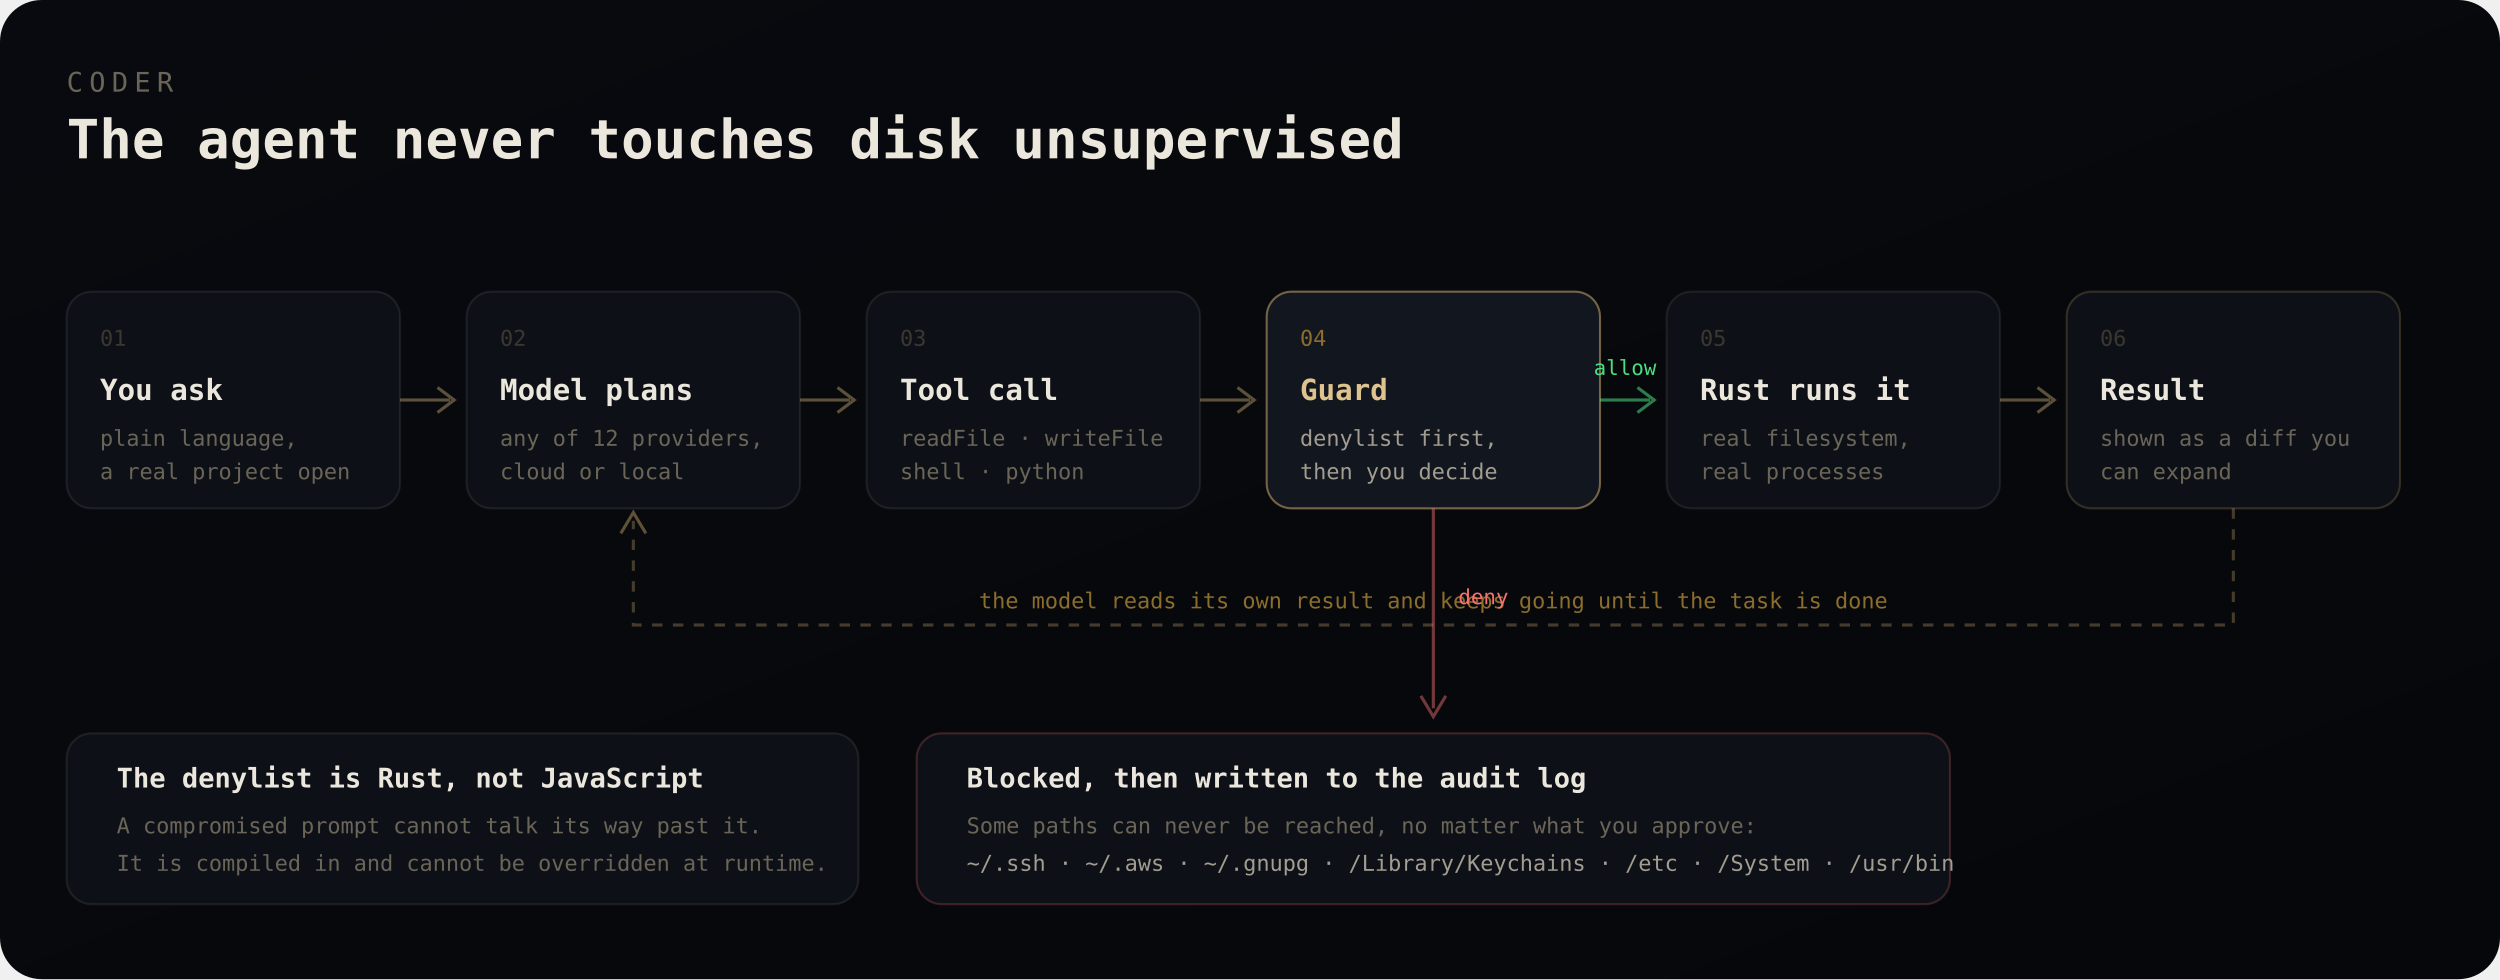
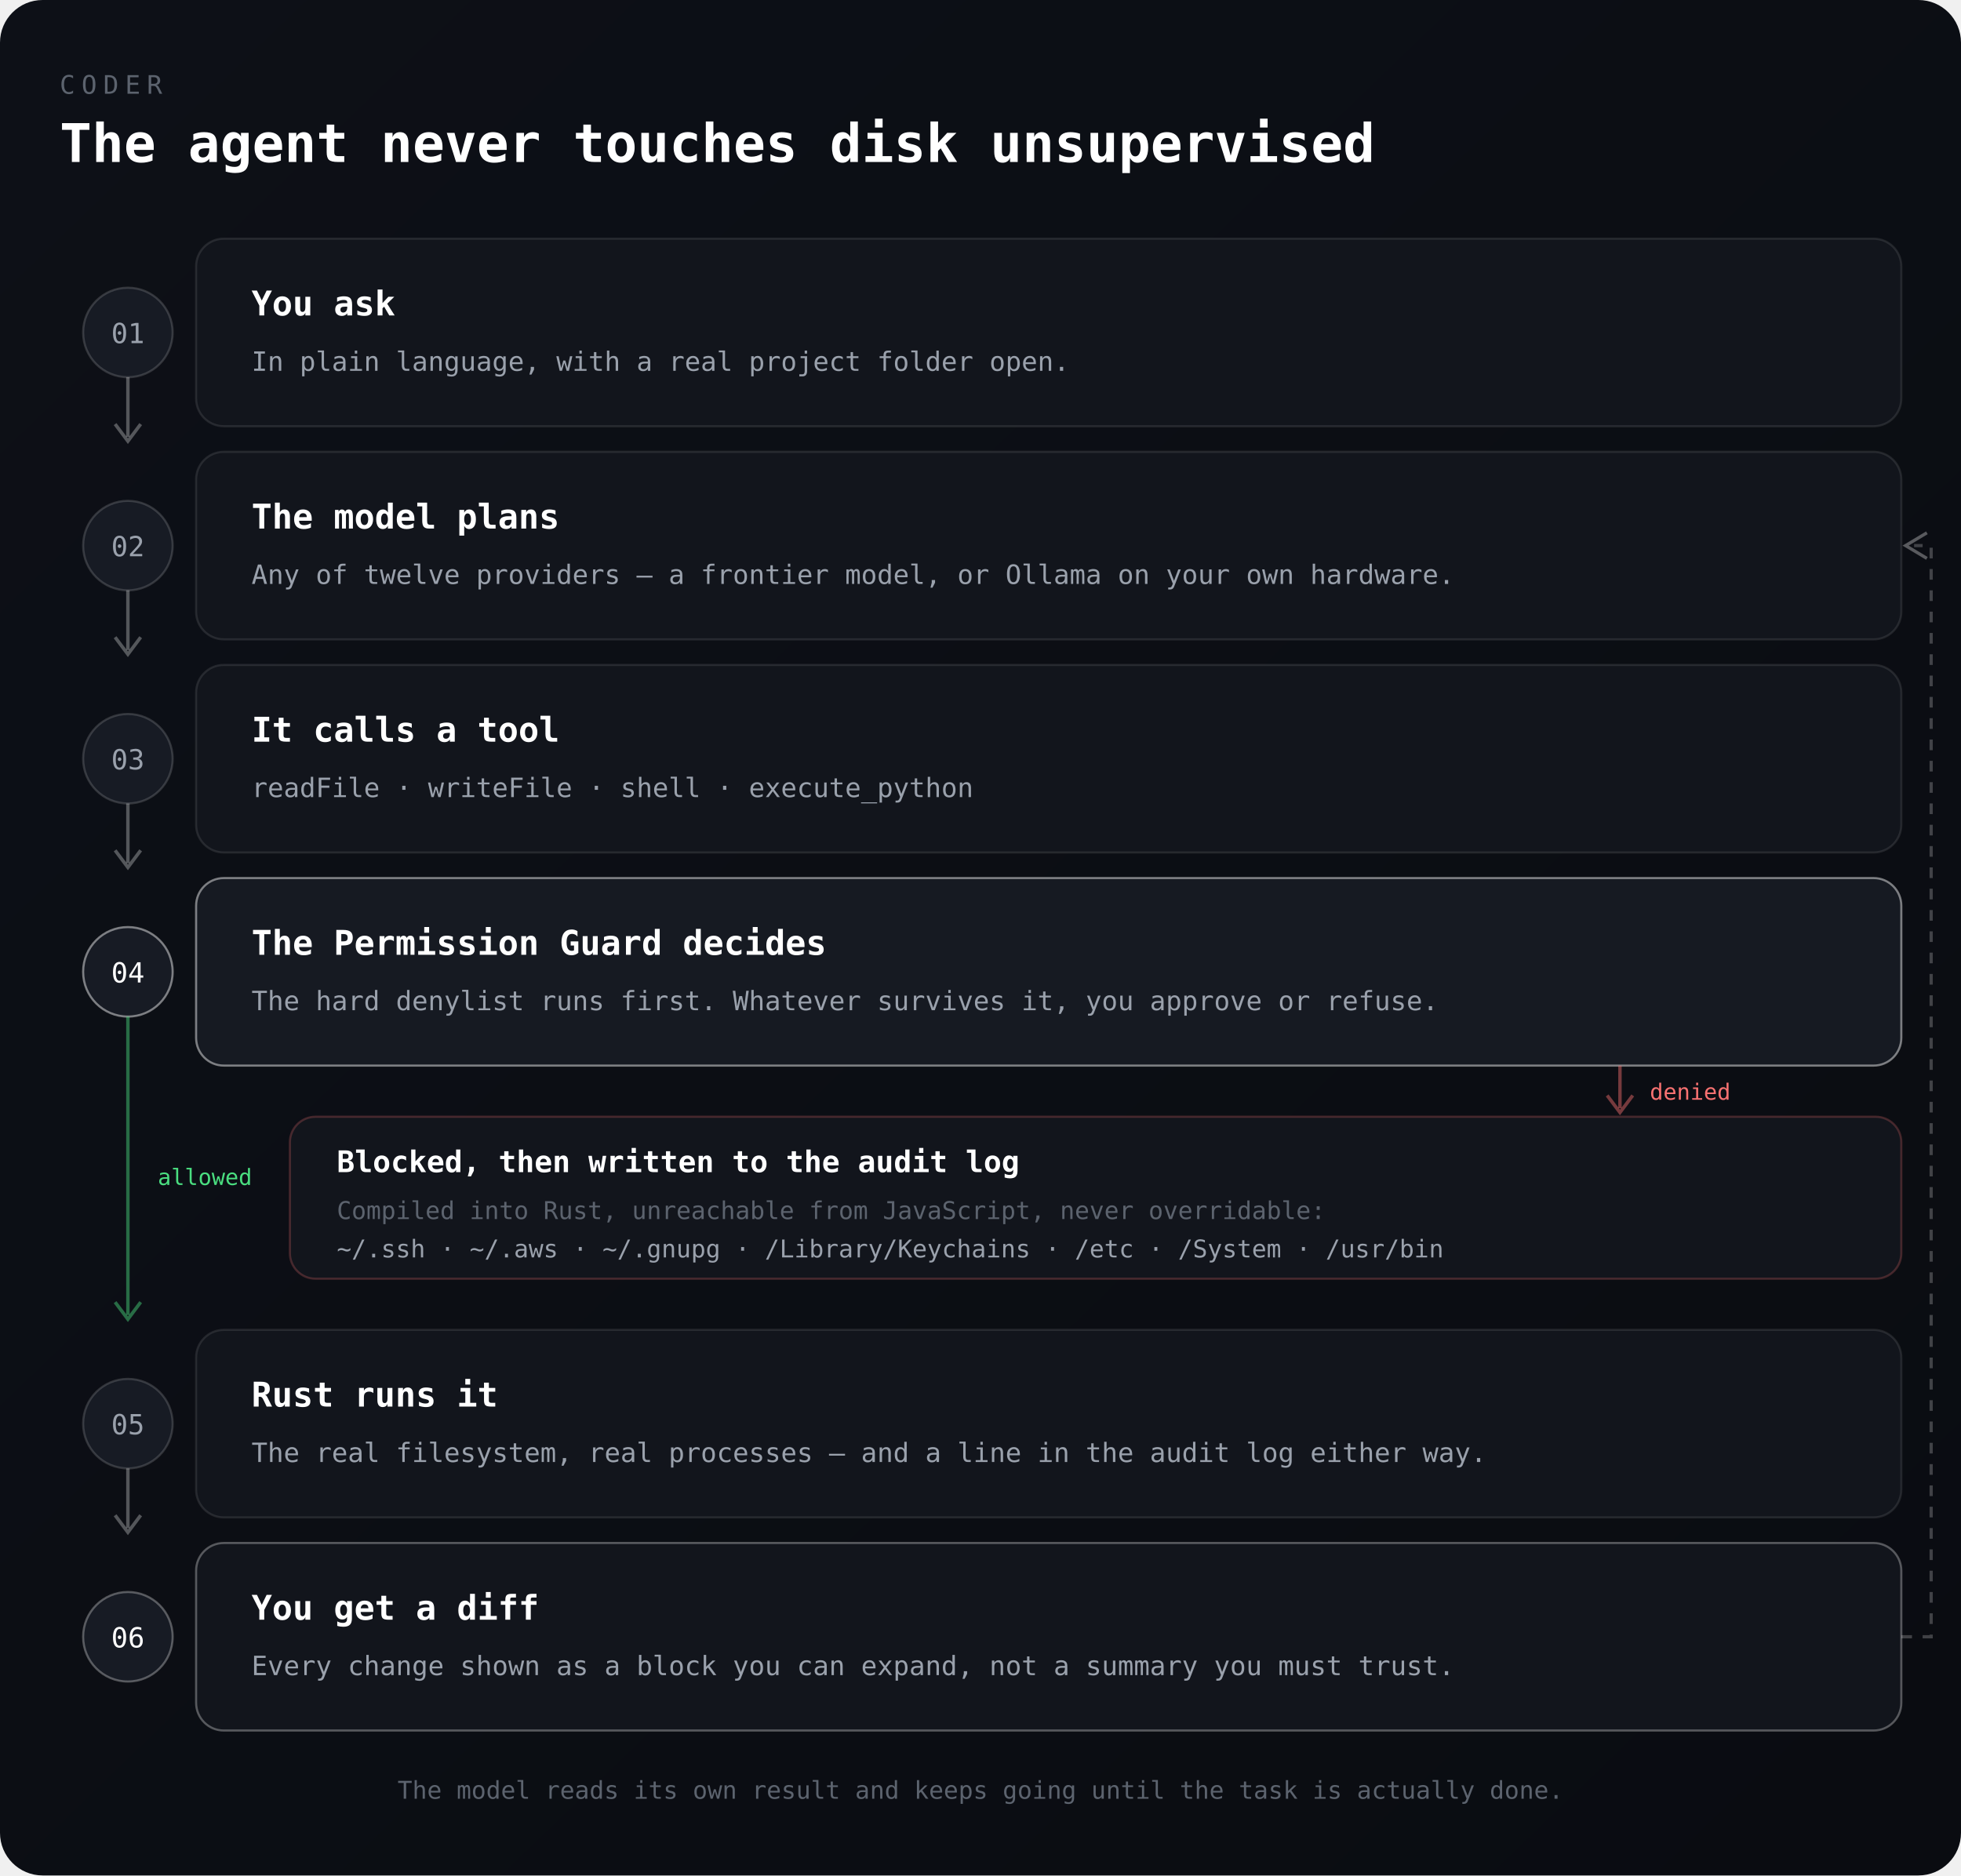
- <svg xmlns="http://www.w3.org/2000/svg" viewBox="0 0 1200 470" width="1200" height="470" role="img" aria-labelledby="cTitle cDesc">
+ <svg xmlns="http://www.w3.org/2000/svg" viewBox="0 0 920 880" width="920" height="880" role="img" aria-labelledby="cTitle cDesc">
  <defs>
    <linearGradient id="cBg" x1="0" y1="0" x2="1" y2="1">
-       <stop offset="0" stop-color="#080a0f" />
-       <stop offset="1" stop-color="#06070a" />
+       <stop offset="0" stop-color="#0d1017" />
+       <stop offset="1" stop-color="#0a0c11" />
    </linearGradient>
    <linearGradient id="cRule" x1="0" y1="0" x2="1" y2="0">
-       <stop offset="0" stop-color="#c9a96e" stop-opacity="0.55" />
-       <stop offset="1" stop-color="#c9a96e" stop-opacity="0" />
+       <stop offset="0" stop-color="#ffffff" stop-opacity="0.32" />
+       <stop offset="1" stop-color="#ffffff" stop-opacity="0" />
    </linearGradient>
  </defs>
-   <rect x="0" y="0" width="1200" height="470" rx="20" fill="url(#cBg)" />
-   <text x="32" y="44" font-family="ui-monospace, SFMono-Regular, Menlo, monospace" font-size="13" fill="#6b6558" letter-spacing="3">CODER</text>
-   <text x="32" y="76" font-family="ui-monospace, SFMono-Regular, Menlo, monospace" font-size="26" font-weight="700" fill="#ece7dc">The agent never touches disk unsupervised</text>
-   <line x1="32" y1="92" x2="1168" y2="92" stroke="url(#cRule)" />
+   <rect x="0" y="0" width="920" height="880" rx="20" fill="url(#cBg)" />
+   <text x="28" y="44" font-family="ui-monospace, SFMono-Regular, Menlo, monospace" font-size="12" fill="#5c636e" letter-spacing="3">CODER</text>
+   <text x="28" y="76" font-family="ui-monospace, SFMono-Regular, Menlo, monospace" font-size="25" font-weight="700" fill="#ffffff">The agent never touches disk unsupervised</text>
+   <line x1="28" y1="94" x2="892" y2="94" stroke="url(#cRule)" />
  <g font-family="ui-monospace, SFMono-Regular, Menlo, monospace">
-     <rect x="32" y="140" width="160" height="104" rx="12" fill="#0d1117" stroke="#ffffff" stroke-opacity="0.08" />
-     <text x="48" y="166" font-size="10.5" fill="#3a3730">01</text>
-     <text x="48" y="192" font-size="14" font-weight="700" fill="#ece7dc">You ask</text>
-     <text x="48" y="214" font-size="10.5" fill="#6b6558">plain language,</text>
-     <text x="48" y="230" font-size="10.5" fill="#6b6558">a real project open</text>
-     <g stroke="#c9a96e" stroke-opacity="0.45" stroke-width="1.5" fill="none">
-       <path d="M192 192 L216 192" />
-       <path d="M210 186 L218 192 L210 198" />
+     <rect x="92" y="112" width="800" height="88" rx="13" fill="#12151c" stroke="#ffffff" stroke-opacity="0.10" />
+     <circle cx="60" cy="156" r="21" fill="#171b24" stroke="#ffffff" stroke-opacity="0.16" />
+     <text x="60" y="161" font-size="13" fill="#9aa1ac" text-anchor="middle">01</text>
+     <text x="118" y="148" font-size="16" font-weight="700" fill="#ffffff">You ask</text>
+     <text x="118" y="174" font-size="12.5" fill="#9aa1ac">In plain language, with a real project folder open.</text>
+     <g stroke="#ffffff" stroke-opacity="0.30" stroke-width="1.6" fill="none">
+       <path d="M60 177 L60 205" />
+       <path d="M54 199 L60 207 L66 199" />
    </g>
-     <rect x="224" y="140" width="160" height="104" rx="12" fill="#0d1117" stroke="#ffffff" stroke-opacity="0.08" />
-     <text x="240" y="166" font-size="10.5" fill="#3a3730">02</text>
-     <text x="240" y="192" font-size="14" font-weight="700" fill="#ece7dc">Model plans</text>
-     <text x="240" y="214" font-size="10.5" fill="#6b6558">any of 12 providers,</text>
-     <text x="240" y="230" font-size="10.5" fill="#6b6558">cloud or local</text>
-     <g stroke="#c9a96e" stroke-opacity="0.45" stroke-width="1.5" fill="none">
-       <path d="M384 192 L408 192" />
-       <path d="M402 186 L410 192 L402 198" />
+     <rect x="92" y="212" width="800" height="88" rx="13" fill="#12151c" stroke="#ffffff" stroke-opacity="0.10" />
+     <circle cx="60" cy="256" r="21" fill="#171b24" stroke="#ffffff" stroke-opacity="0.16" />
+     <text x="60" y="261" font-size="13" fill="#9aa1ac" text-anchor="middle">02</text>
+     <text x="118" y="248" font-size="16" font-weight="700" fill="#ffffff">The model plans</text>
+     <text x="118" y="274" font-size="12.5" fill="#9aa1ac">Any of twelve providers — a frontier model, or Ollama on your own hardware.</text>
+     <g stroke="#ffffff" stroke-opacity="0.30" stroke-width="1.6" fill="none">
+       <path d="M60 277 L60 305" />
+       <path d="M54 299 L60 307 L66 299" />
    </g>
-     <rect x="416" y="140" width="160" height="104" rx="12" fill="#0d1117" stroke="#ffffff" stroke-opacity="0.08" />
-     <text x="432" y="166" font-size="10.5" fill="#3a3730">03</text>
-     <text x="432" y="192" font-size="14" font-weight="700" fill="#ece7dc">Tool call</text>
-     <text x="432" y="214" font-size="10.5" fill="#6b6558">readFile · writeFile</text>
-     <text x="432" y="230" font-size="10.5" fill="#6b6558">shell · python</text>
-     <g stroke="#c9a96e" stroke-opacity="0.45" stroke-width="1.5" fill="none">
-       <path d="M576 192 L600 192" />
-       <path d="M594 186 L602 192 L594 198" />
+     <rect x="92" y="312" width="800" height="88" rx="13" fill="#12151c" stroke="#ffffff" stroke-opacity="0.10" />
+     <circle cx="60" cy="356" r="21" fill="#171b24" stroke="#ffffff" stroke-opacity="0.16" />
+     <text x="60" y="361" font-size="13" fill="#9aa1ac" text-anchor="middle">03</text>
+     <text x="118" y="348" font-size="16" font-weight="700" fill="#ffffff">It calls a tool</text>
+     <text x="118" y="374" font-size="12.5" fill="#9aa1ac">readFile · writeFile · shell · execute_python</text>
+     <g stroke="#ffffff" stroke-opacity="0.30" stroke-width="1.6" fill="none">
+       <path d="M60 377 L60 405" />
+       <path d="M54 399 L60 407 L66 399" />
    </g>
-     <rect x="608" y="140" width="160" height="104" rx="12" fill="#12161f" stroke="#c9a96e" stroke-opacity="0.55" />
-     <text x="624" y="166" font-size="10.5" fill="#8b6d2c">04</text>
-     <text x="624" y="192" font-size="14" font-weight="700" fill="#dfc38e">Guard</text>
-     <text x="624" y="214" font-size="10.5" fill="#a39d91">denylist first,</text>
-     <text x="624" y="230" font-size="10.5" fill="#a39d91">then you decide</text>
-     <g stroke="#4ade80" stroke-opacity="0.55" stroke-width="1.5" fill="none">
-       <path d="M768 192 L792 192" />
-       <path d="M786 186 L794 192 L786 198" />
+     <rect x="92" y="412" width="800" height="88" rx="13" fill="#161a22" stroke="#ffffff" stroke-opacity="0.45" />
+     <circle cx="60" cy="456" r="21" fill="#171b24" stroke="#ffffff" stroke-opacity="0.45" />
+     <text x="60" y="461" font-size="13" fill="#ffffff" text-anchor="middle">04</text>
+     <text x="118" y="448" font-size="16" font-weight="700" fill="#ffffff">The Permission Guard decides</text>
+     <text x="118" y="474" font-size="12.5" fill="#9aa1ac">The hard denylist runs first. Whatever survives it, you approve or refuse.</text>
+     <g stroke="#f87171" stroke-opacity="0.45" stroke-width="1.6" fill="none">
+       <path d="M760 500 L760 520" />
+       <path d="M754 514 L760 522 L766 514" />
    </g>
-     <text x="780" y="180" font-size="10" fill="#4ade80" text-anchor="middle">allow</text>
-     <rect x="800" y="140" width="160" height="104" rx="12" fill="#0d1117" stroke="#ffffff" stroke-opacity="0.08" />
-     <text x="816" y="166" font-size="10.5" fill="#3a3730">05</text>
-     <text x="816" y="192" font-size="14" font-weight="700" fill="#ece7dc">Rust runs it</text>
-     <text x="816" y="214" font-size="10.5" fill="#6b6558">real filesystem,</text>
-     <text x="816" y="230" font-size="10.5" fill="#6b6558">real processes</text>
-     <g stroke="#c9a96e" stroke-opacity="0.45" stroke-width="1.5" fill="none">
-       <path d="M960 192 L984 192" />
-       <path d="M978 186 L986 192 L978 198" />
+     <text x="774" y="516" font-size="10.5" fill="#f87171">denied</text>
+     <rect x="136" y="524" width="756" height="76" rx="12" fill="#12151c" stroke="#f87171" stroke-opacity="0.24" />
+     <text x="158" y="550" font-size="14" font-weight="700" fill="#ffffff">Blocked, then written to the audit log</text>
+     <text x="158" y="572" font-size="11.5" fill="#5c636e">Compiled into Rust, unreachable from JavaScript, never overridable:</text>
+     <text x="158" y="590" font-size="11.5" fill="#9aa1ac">~/.ssh · ~/.aws · ~/.gnupg · /Library/Keychains · /etc · /System · /usr/bin</text>
+     <g stroke="#4ade80" stroke-opacity="0.45" stroke-width="1.6" fill="none">
+       <path d="M60 477 L60 617" />
+       <path d="M54 611 L60 619 L66 611" />
    </g>
-     <rect x="992" y="140" width="160" height="104" rx="12" fill="#0d1117" stroke="#c9a96e" stroke-opacity="0.22" />
-     <text x="1008" y="166" font-size="10.5" fill="#3a3730">06</text>
-     <text x="1008" y="192" font-size="14" font-weight="700" fill="#ece7dc">Result</text>
-     <text x="1008" y="214" font-size="10.5" fill="#6b6558">shown as a diff you</text>
-     <text x="1008" y="230" font-size="10.5" fill="#6b6558">can expand</text>
-     <g stroke="#c9a96e" stroke-opacity="0.32" stroke-width="1.5" fill="none" stroke-dasharray="5 5">
-       <path d="M1072 244 L1072 300 L304 300 L304 250" />
+     <text x="74" y="556" font-size="10.5" fill="#4ade80">allowed</text>
+     <rect x="92" y="624" width="800" height="88" rx="13" fill="#12151c" stroke="#ffffff" stroke-opacity="0.10" />
+     <circle cx="60" cy="668" r="21" fill="#171b24" stroke="#ffffff" stroke-opacity="0.16" />
+     <text x="60" y="673" font-size="13" fill="#9aa1ac" text-anchor="middle">05</text>
+     <text x="118" y="660" font-size="16" font-weight="700" fill="#ffffff">Rust runs it</text>
+     <text x="118" y="686" font-size="12.5" fill="#9aa1ac">The real filesystem, real processes — and a line in the audit log either way.</text>
+     <g stroke="#ffffff" stroke-opacity="0.30" stroke-width="1.6" fill="none">
+       <path d="M60 689 L60 717" />
+       <path d="M54 711 L60 719 L66 711" />
    </g>
-     <g stroke="#c9a96e" stroke-opacity="0.45" stroke-width="1.5" fill="none">
-       <path d="M298 256 L304 246 L310 256" />
+     <rect x="92" y="724" width="800" height="88" rx="13" fill="#12151c" stroke="#ffffff" stroke-opacity="0.30" />
+     <circle cx="60" cy="768" r="21" fill="#171b24" stroke="#ffffff" stroke-opacity="0.30" />
+     <text x="60" y="773" font-size="13" fill="#ffffff" text-anchor="middle">06</text>
+     <text x="118" y="760" font-size="16" font-weight="700" fill="#ffffff">You get a diff</text>
+     <text x="118" y="786" font-size="12.5" fill="#9aa1ac">Every change shown as a block you can expand, not a summary you must trust.</text>
+     <g stroke="#ffffff" stroke-opacity="0.22" stroke-width="1.5" fill="none" stroke-dasharray="5 5">
+       <path d="M892 768 L906 768 L906 256 L898 256" />
    </g>
-     <text x="688" y="292" font-size="10.5" fill="#8b6d2c" text-anchor="middle">the model reads its own result and keeps going until the task is done</text>
-     <g stroke="#f87171" stroke-opacity="0.45" stroke-width="1.5" fill="none">
-       <path d="M688 244 L688 340" />
-       <path d="M682 334 L688 344 L694 334" />
+     <g stroke="#ffffff" stroke-opacity="0.32" stroke-width="1.5" fill="none">
+       <path d="M904 250 L894 256 L904 262" />
    </g>
-     <text x="700" y="290" font-size="10" fill="#f87171">deny</text>
-     <rect x="440" y="352" width="496" height="82" rx="12" fill="#0d1117" stroke="#f87171" stroke-opacity="0.22" />
-     <text x="464" y="378" font-size="13" font-weight="700" fill="#ece7dc">Blocked, then written to the audit log</text>
-     <text x="464" y="400" font-size="10.5" fill="#6b6558">Some paths can never be reached, no matter what you approve:</text>
-     <text x="464" y="418" font-size="10.5" fill="#a39d91">~/.ssh · ~/.aws · ~/.gnupg · /Library/Keychains · /etc · /System · /usr/bin</text>
-     <rect x="32" y="352" width="380" height="82" rx="12" fill="#0d1117" stroke="#ffffff" stroke-opacity="0.08" />
-     <text x="56" y="378" font-size="13" font-weight="700" fill="#ece7dc">The denylist is Rust, not JavaScript</text>
-     <text x="56" y="400" font-size="10.5" fill="#6b6558">A compromised prompt cannot talk its way past it.</text>
-     <text x="56" y="418" font-size="10.5" fill="#6b6558">It is compiled in and cannot be overridden at runtime.</text>
+     <text x="460" y="844" font-size="11.5" fill="#5c636e" text-anchor="middle">The model reads its own result and keeps going until the task is actually done.</text>
  </g>
</svg>
